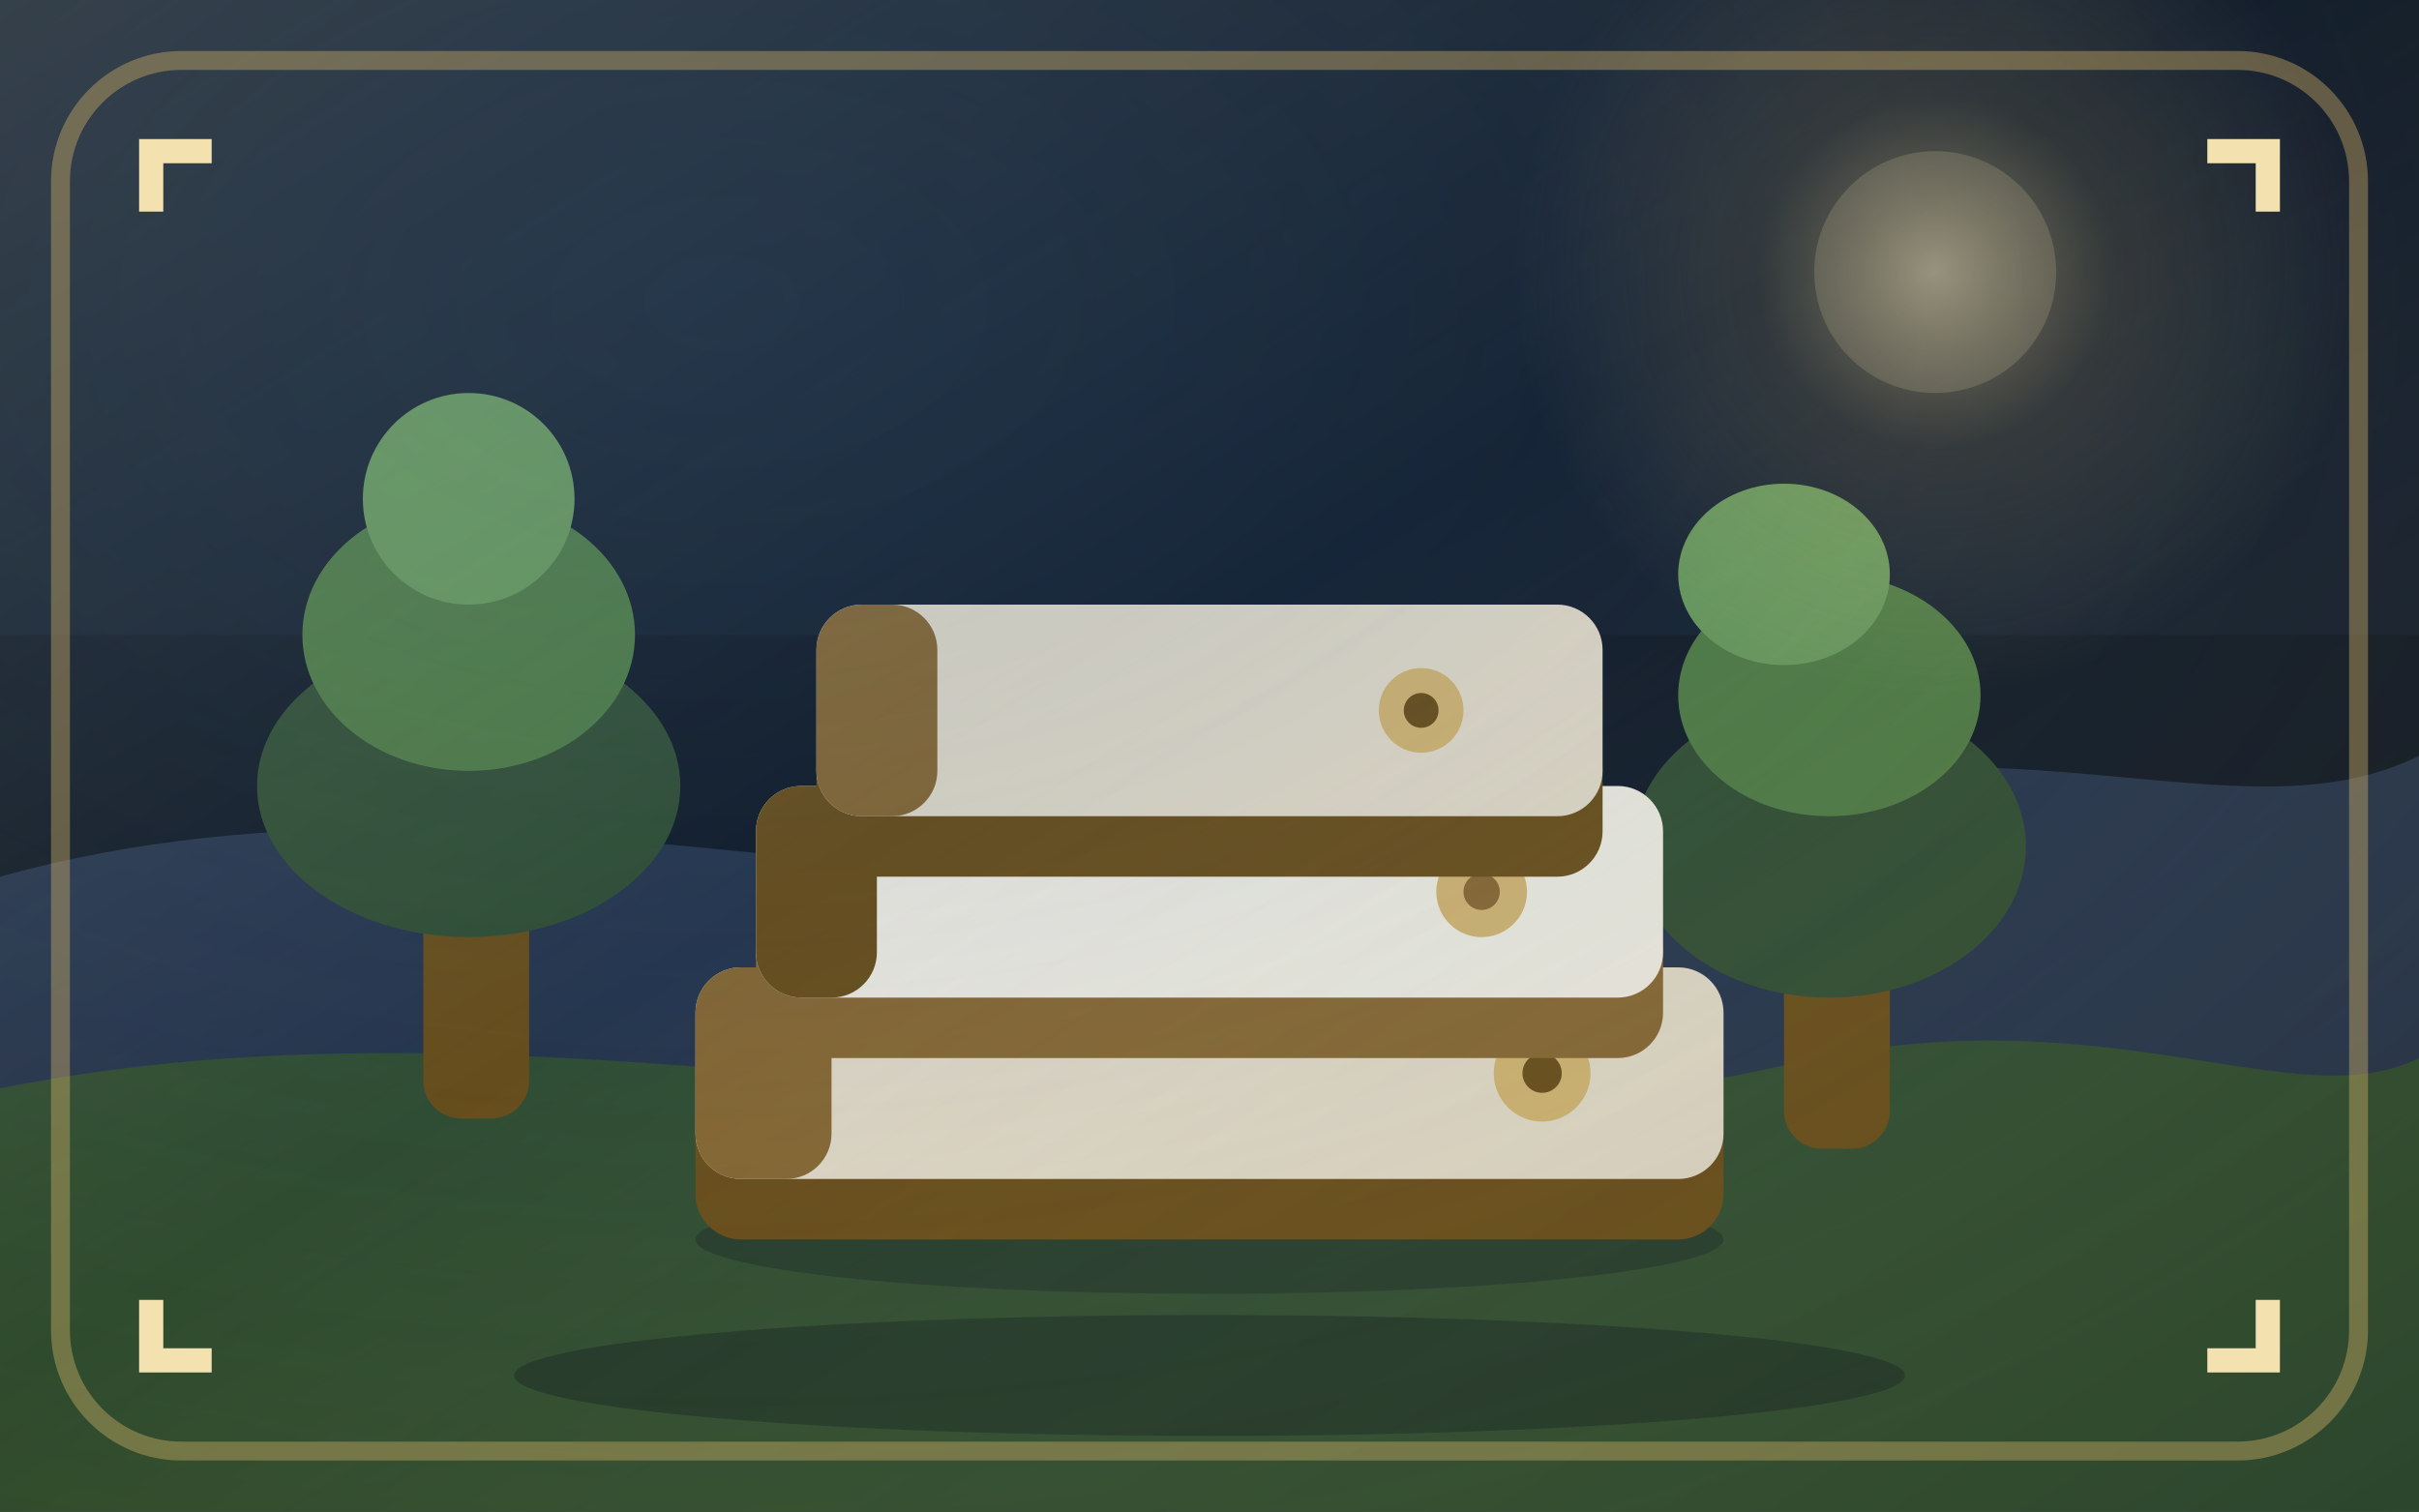
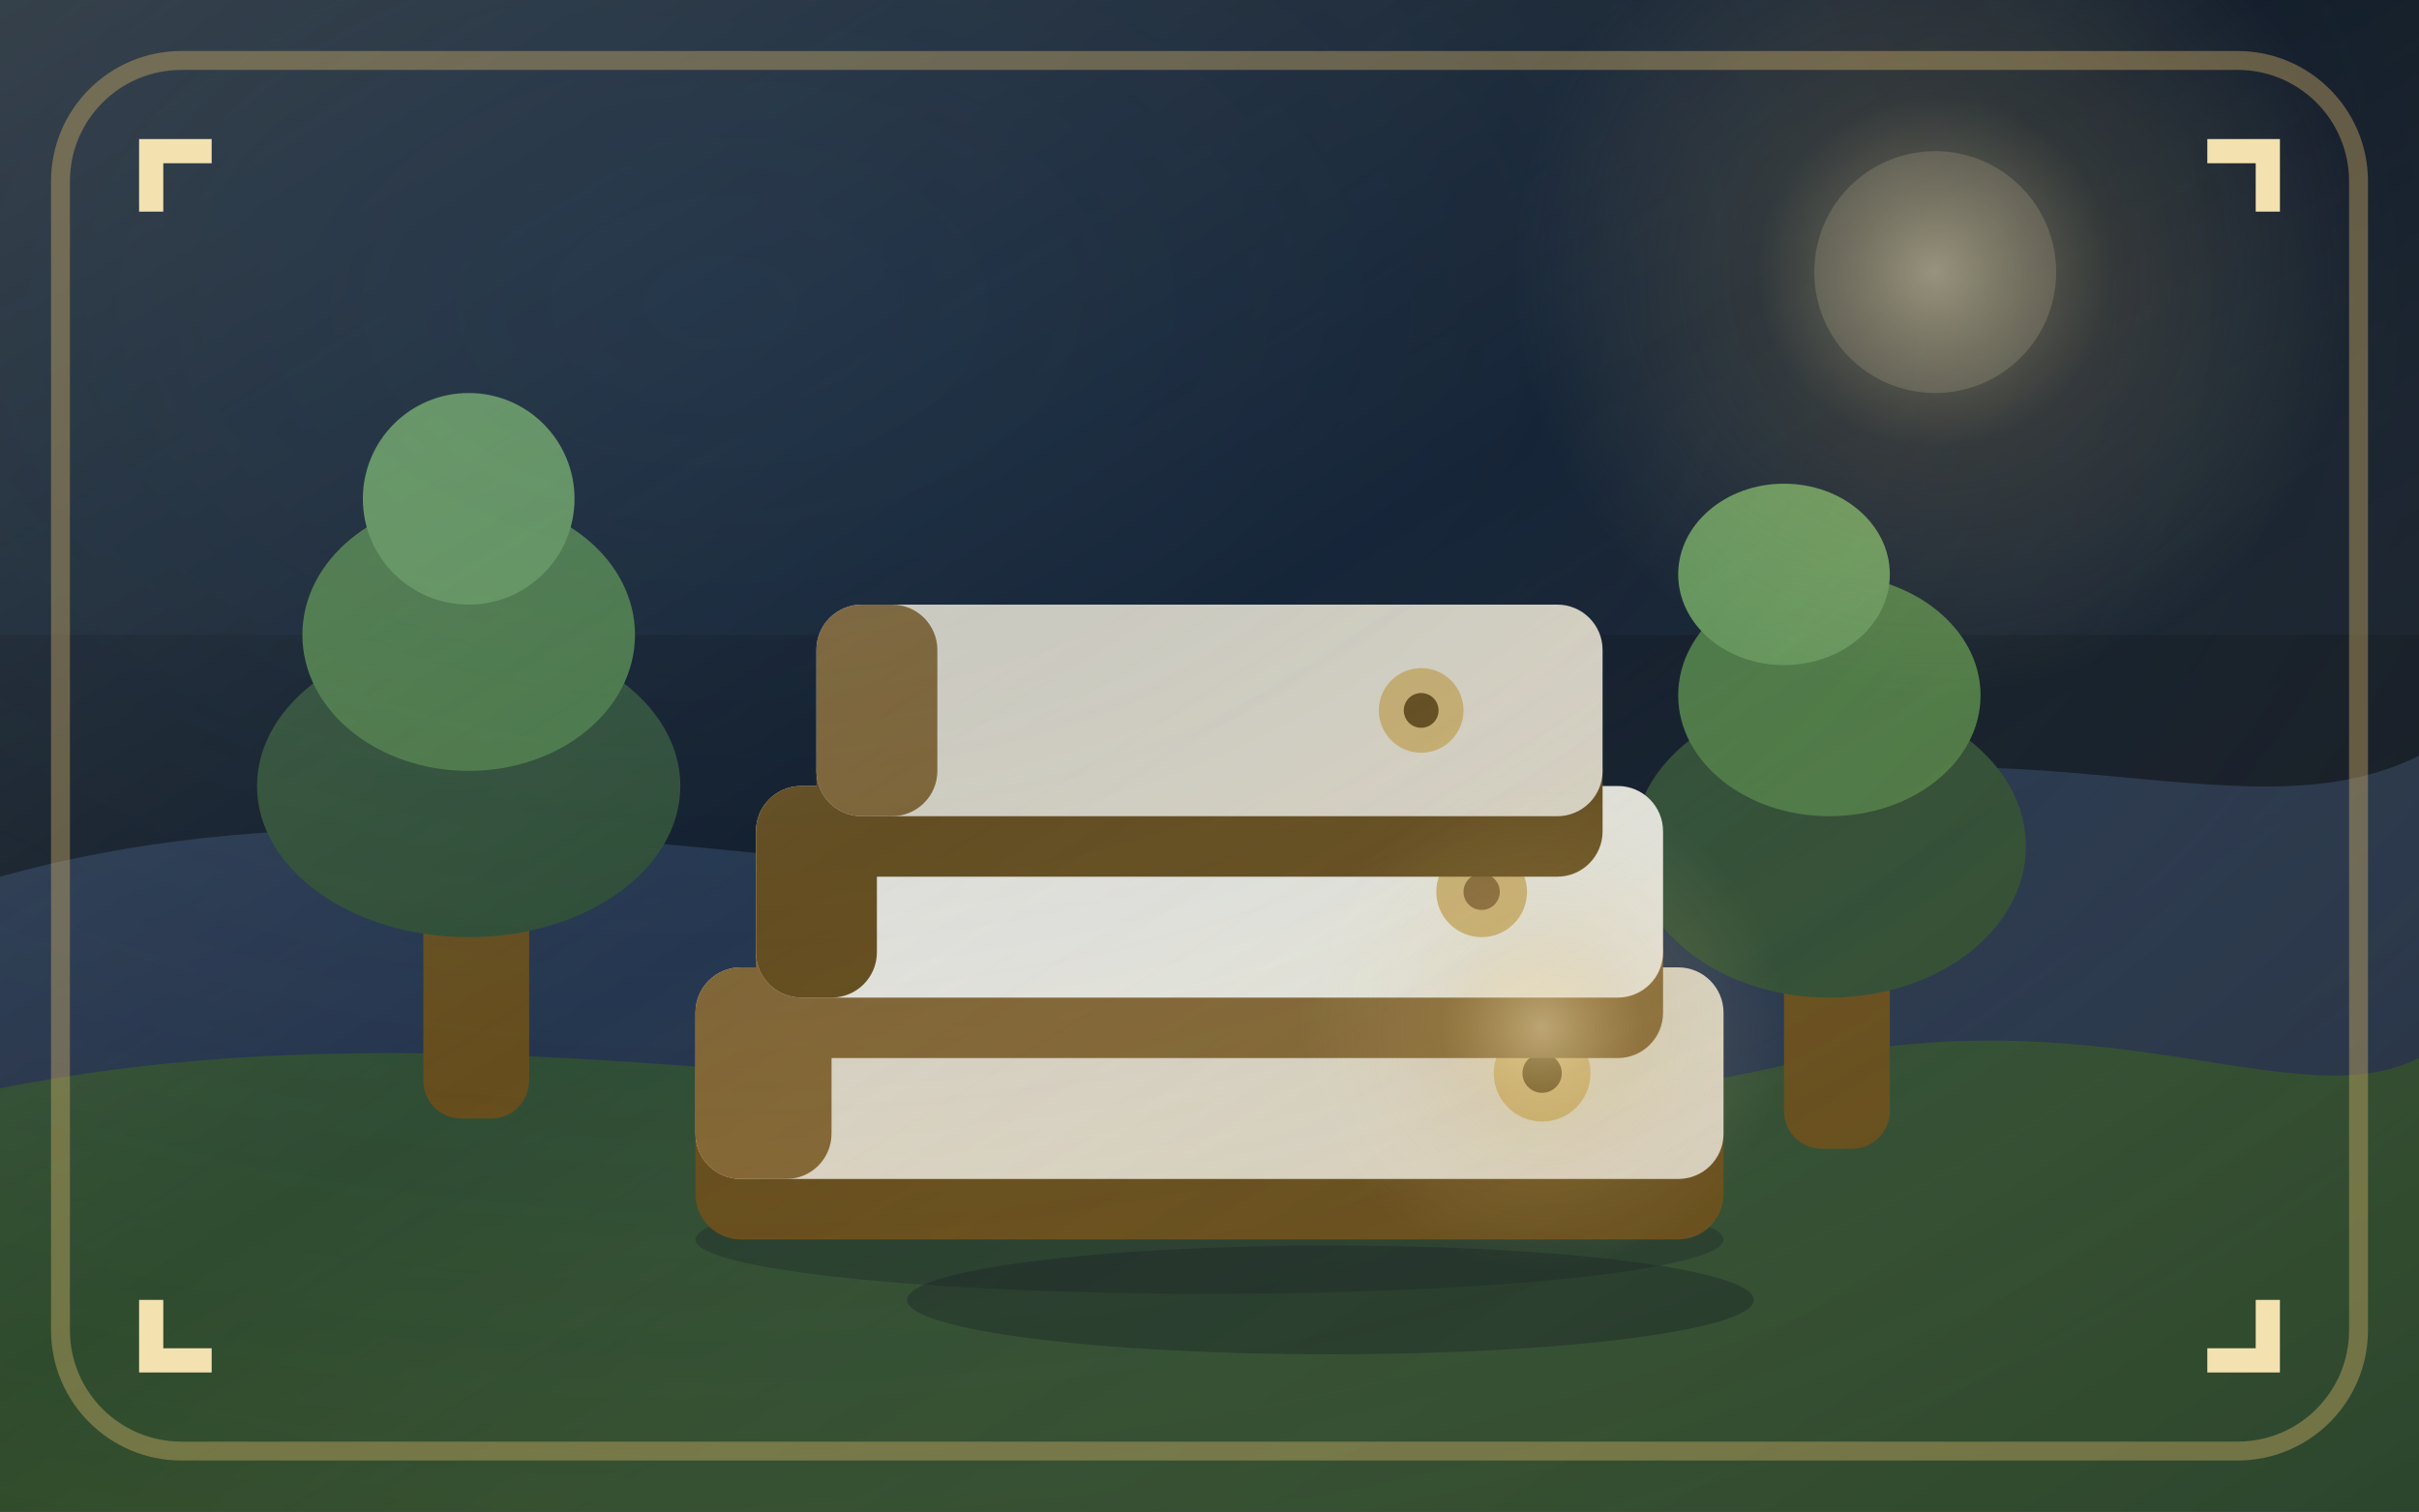
<svg xmlns="http://www.w3.org/2000/svg" viewBox="0 0 160 100">
  <defs id="lq-grade-defs">
    <linearGradient id="lq-key" x1="0" y1="0" x2="1" y2="1">
      <stop offset="0" stop-color="#f3e2b0" stop-opacity="0.16" />
      <stop offset="0.46" stop-color="#f3e2b0" stop-opacity="0" />
      <stop offset="1" stop-color="#163044" stop-opacity="0.18" />
    </linearGradient>
    <radialGradient id="lq-tint" cx="0.3" cy="0.2" r="0.9">
      <stop offset="0" stop-color="#2f6ab0" stop-opacity="0.22" />
      <stop offset="1" stop-color="#2f6ab0" stop-opacity="0" />
    </radialGradient>
    <radialGradient id="lq-gold" cx="0.5" cy="0.5" r="0.5">
      <stop offset="0" stop-color="#f3e2b0" stop-opacity="0.5" />
      <stop offset="0.42" stop-color="#d7b56a" stop-opacity="0.14" />
      <stop offset="1" stop-color="#f3e2b0" stop-opacity="0" />
    </radialGradient>
  </defs>
  <rect width="160" height="100" fill="#0e141c" />
  <rect width="160" height="42" fill="#121a24" />
  <circle cx="128" cy="18" r="8" fill="#f3e2b0" opacity="0.18" />
  <path d="M0 58 C36 48 70 66 108 54 C132 46 148 56 160 50 V100 H0 Z" fill="#243044" />
  <path d="M0 72 C40 64 80 80 120 70 C140 66 152 74 160 70 V100 H0 Z" fill="#2f4a28" />
  <path d="M0 86 C50 80 100 92 160 84 V100 H0 Z" fill="#2f4a28" />
-   <ellipse id="lq-shadow" cx="80" cy="91" rx="46" ry="4" fill="#0a0f15" opacity="0.34" />
+   <ellipse id="lq-shadow" cx="88" cy="86" rx="28" ry="3.6" fill="#0a0f15" opacity="0.34" />
  <rect x="28" y="58" width="7" height="16" rx="2.5" fill="#6b4a0e" />
  <ellipse cx="31" cy="52" rx="14" ry="10" fill="#2f4a28" />
  <ellipse cx="31" cy="42" rx="11" ry="9" fill="#4f7a3a" />
  <ellipse cx="31" cy="33" rx="7" ry="7" fill="#6a9a52" />
  <rect x="118" y="60" width="7" height="16" rx="2.5" fill="#6b4a0e" />
  <ellipse cx="121" cy="56" rx="13" ry="10" fill="#2f4a28" />
  <ellipse cx="121" cy="46" rx="10" ry="8" fill="#4f7a3a" />
  <ellipse cx="118" cy="38" rx="7" ry="6" fill="#6a9a52" />
  <ellipse cx="80" cy="82" rx="34" ry="3.6" fill="#0a0f15" opacity="0.28" />
  <rect x="46" y="72" width="68" height="10" rx="3" fill="#6b4a0e" />
  <rect x="46" y="64" width="68" height="14" rx="3" fill="#e8dcc4" />
  <rect x="46" y="64" width="9" height="14" rx="3" fill="#8a6528" />
  <circle cx="102" cy="71" r="3.2" fill="#d7b56a" />
  <circle cx="102" cy="71" r="1.3" fill="#6b4a0e" />
  <rect x="50" y="60" width="60" height="10" rx="3" fill="#8a6528" />
  <rect x="50" y="52" width="60" height="14" rx="3" fill="#f6efe0" />
  <rect x="50" y="52" width="8" height="14" rx="3" fill="#6b4a0e" />
  <circle cx="98" cy="59" r="3" fill="#d7b56a" />
  <circle cx="98" cy="59" r="1.2" fill="#8a6528" />
  <rect x="54" y="48" width="52" height="10" rx="3" fill="#6b4a0e" />
  <rect x="54" y="40" width="52" height="14" rx="3" fill="#e8dcc4" />
  <rect x="54" y="40" width="8" height="14" rx="3" fill="#8a6528" />
  <circle cx="94" cy="47" r="2.8" fill="#d7b56a" />
  <circle cx="94" cy="47" r="1.15" fill="#6b4a0e" />
  <g id="lq-grade" pointer-events="none">
    <rect width="160" height="100" fill="url(#lq-key)" />
    <rect width="160" height="100" fill="url(#lq-tint)" />
    <circle cx="128" cy="18" r="28" fill="url(#lq-gold)" />
+     <circle id="lq-lamp" cx="102" cy="68" r="16" fill="url(#lq-gold)" />
  </g>
  <rect x="4" y="4" width="152" height="92" rx="8" fill="none" stroke="#d7b56a" stroke-opacity="0.4" stroke-width="1.25" />
  <g fill="none" stroke="#f3e2b0" stroke-width="1.6" stroke-linecap="butt">
    <path d="M10 14 V10 H14" />
    <path d="M146 10 H150 V14" />
    <path d="M10 86 V90 H14" />
    <path d="M150 86 V90 H146" />
  </g>
</svg>
